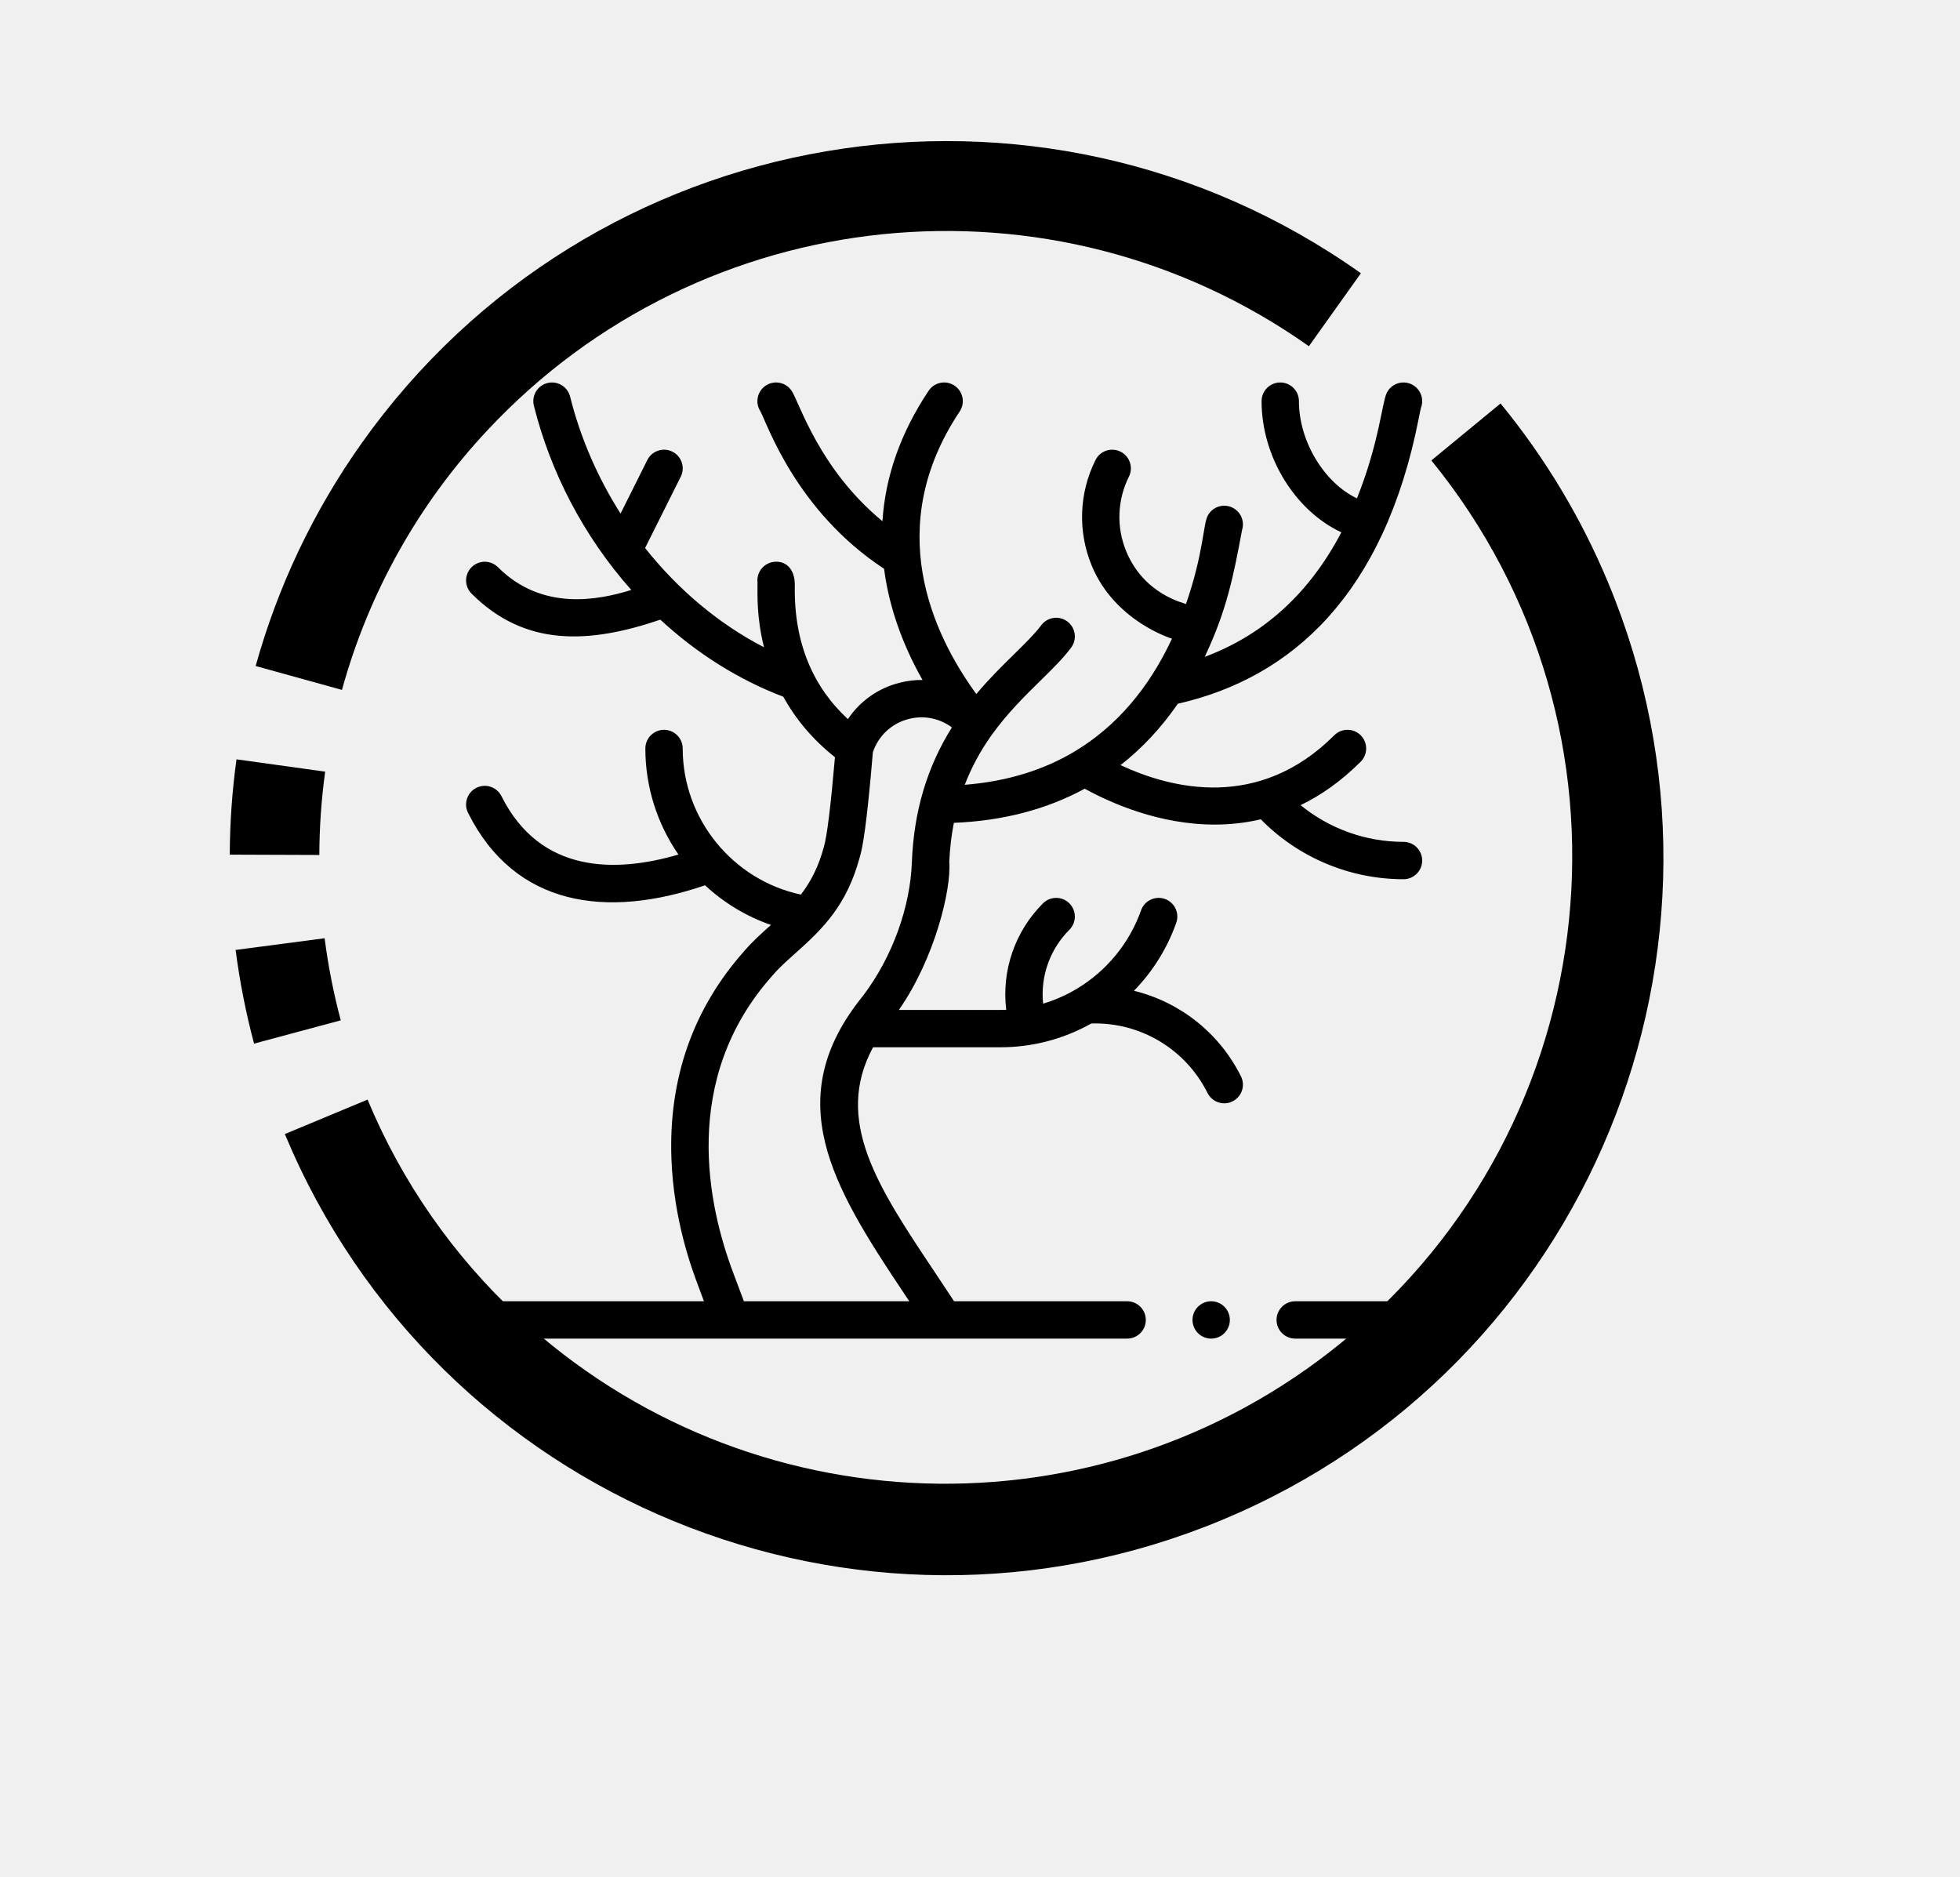
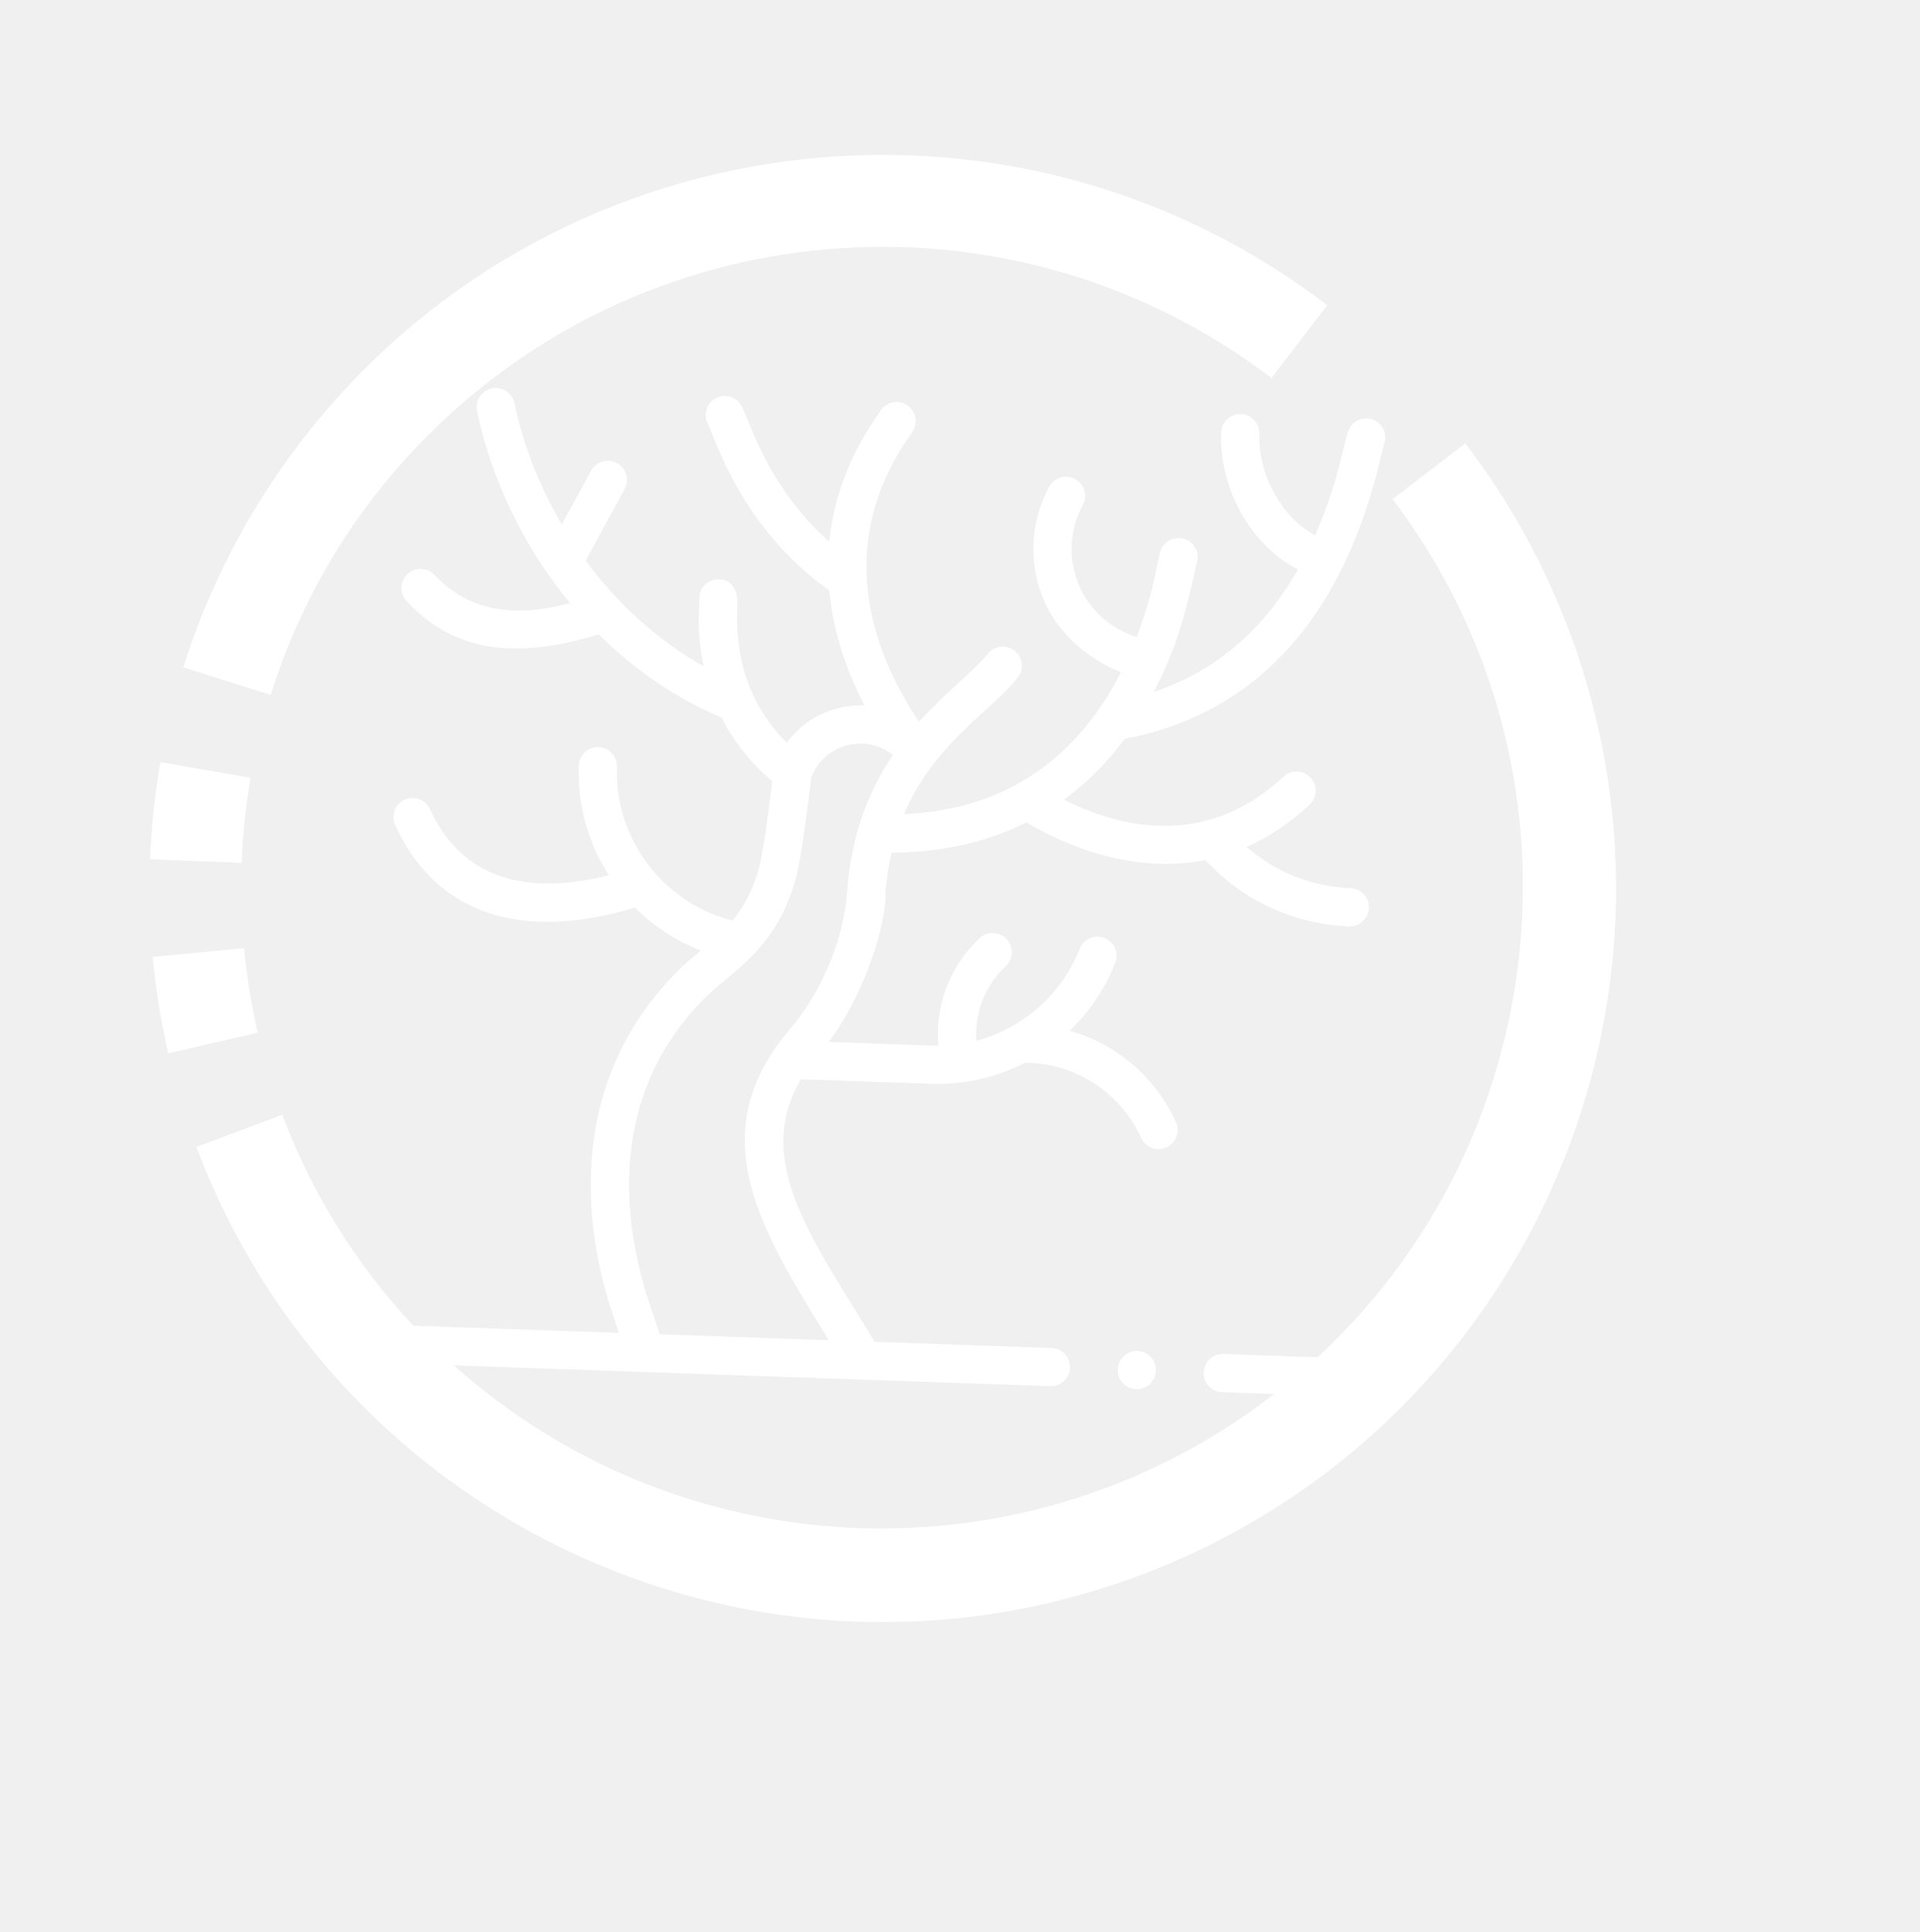
- <svg xmlns="http://www.w3.org/2000/svg" width="164" height="157" viewBox="0 0 164 157" fill="none">
+ <svg xmlns="http://www.w3.org/2000/svg" width="157" height="158" viewBox="0 0 157 158" fill="none">
  <g clip-path="url(#clip0)">
-     <path d="M19.789 63.533C19.423 66.175 19.235 68.84 19.226 71.507L26.72 71.534C26.727 69.202 26.89 66.873 27.208 64.563L19.789 63.533Z" fill="black" />
-     <path d="M40.806 35.977C58.743 16.803 88.08 13.81 109.519 28.968L113.871 22.862C86.85 3.701 49.413 10.073 30.253 37.093C26.245 42.745 23.247 49.049 21.391 55.725L28.614 57.724C30.85 49.592 35.035 42.128 40.806 35.977Z" fill="black" />
-     <path d="M19.714 79.481C20.057 82.124 20.573 84.742 21.258 87.318L28.513 85.37C27.911 83.113 27.46 80.819 27.162 78.502L19.714 79.481Z" fill="black" />
-     <path d="M134.551 48.727C132.299 43.325 129.268 38.282 125.555 33.758L119.767 38.524C138.069 60.999 134.687 94.055 112.213 112.357C91.929 128.874 62.579 127.933 43.396 110.15C37.929 105.077 33.618 98.888 30.755 92.002L23.833 94.885C36.579 125.459 71.697 139.911 102.271 127.165C132.844 114.419 147.297 79.301 134.551 48.727Z" fill="black" />
+     <path d="M13.12 62.325C12.662 64.953 12.382 67.609 12.28 70.274L19.768 70.563C19.856 68.233 20.1 65.911 20.5 63.613L13.12 62.325Z" fill="white" />
+     <path d="M35.086 35.519C53.682 16.982 83.105 15.016 104.003 30.912L108.564 24.962C82.229 4.869 44.592 9.931 24.501 36.266C20.298 41.775 17.081 47.97 14.994 54.577L22.143 56.828C24.662 48.778 29.104 41.464 35.086 35.519Z" fill="white" />
+     <path d="M12.489 78.26C12.74 80.914 13.164 83.548 13.759 86.146L21.077 84.452C20.555 82.176 20.183 79.868 19.967 77.542L12.489 78.26Z" fill="white" />
+     <path d="M128.329 51.533C126.267 46.056 123.414 40.91 119.861 36.258L113.911 40.82C131.417 63.92 126.883 96.838 103.784 114.344C82.936 130.144 53.637 128.179 35.086 109.737C29.8 104.477 25.707 98.14 23.087 91.159L16.068 93.799C27.739 124.799 62.331 140.468 93.331 128.797C124.331 117.125 140 82.533 128.329 51.533Z" fill="white" />
    <g clip-path="url(#clip1)">
-       <path d="M98.555 58.879C108.104 56.715 115.839 49.706 118.727 34.926C118.788 34.614 118.856 34.264 118.891 34.135C119.189 33.376 118.852 32.504 118.103 32.151C117.323 31.782 116.392 32.116 116.023 32.896C115.633 33.722 115.393 37.063 113.541 41.698C110.822 40.409 108.686 36.95 108.686 33.563C108.686 32.7 107.987 32.001 107.124 32.001C106.261 32.001 105.561 32.7 105.561 33.563C105.561 38.246 108.389 42.748 112.236 44.54C109.568 49.63 105.748 53.116 100.803 54.959C102.631 51.106 103.211 48.207 103.928 44.342C104.147 43.644 103.85 42.866 103.183 42.503C102.425 42.091 101.477 42.371 101.064 43.129C100.661 43.869 100.72 46.247 99.236 50.536C99.097 50.456 95.74 49.761 94.238 46.136C93.402 44.118 93.482 41.84 94.459 39.887C94.845 39.115 94.532 38.176 93.76 37.791C92.988 37.404 92.05 37.718 91.664 38.49C90.282 41.254 90.168 44.477 91.351 47.332C93.284 51.997 98.045 53.429 98.062 53.439C96.114 57.616 93.396 60.779 89.959 62.85C87.312 64.446 84.213 65.387 80.725 65.663C81.286 64.206 82.028 62.831 82.957 61.525C84.261 59.697 85.741 58.244 87.046 56.962C88.069 55.958 88.952 55.091 89.628 54.183C90.143 53.491 89.999 52.512 89.307 51.997C88.614 51.482 87.636 51.626 87.121 52.318C86.59 53.031 85.787 53.819 84.858 54.732C83.906 55.666 82.787 56.766 81.691 58.069C77.989 52.982 73.874 44.068 80.299 34.43C80.778 33.712 80.584 32.742 79.866 32.263C79.148 31.785 78.178 31.978 77.699 32.697C75.365 36.198 74.076 39.848 73.838 43.61C68.518 39.218 66.904 33.705 66.24 32.701C65.764 31.981 64.794 31.784 64.075 32.26C63.363 32.731 63.162 33.685 63.619 34.403C64.217 35.499 66.609 42.749 73.975 47.591C74.138 48.854 74.414 50.128 74.806 51.41C75.45 53.517 76.323 55.366 77.192 56.892C76.555 56.886 75.921 56.961 75.287 57.121C73.47 57.578 71.947 58.67 70.946 60.169C68.079 57.521 66.419 53.855 66.504 48.998C66.531 47.446 65.576 46.824 64.603 47.036C63.818 47.208 63.3 47.943 63.383 48.725C63.389 49.797 63.292 51.595 63.927 54.156C60.148 52.207 56.741 49.335 53.977 45.852L56.96 39.887C57.346 39.115 57.033 38.176 56.261 37.79C55.489 37.404 54.55 37.717 54.164 38.489L51.924 42.97C50.027 39.985 48.574 36.672 47.703 33.185C47.493 32.347 46.644 31.839 45.808 32.048C44.971 32.257 44.462 33.105 44.671 33.942C46.053 39.47 48.805 44.836 52.822 49.362C50.053 50.219 45.355 51.147 41.667 47.458C41.056 46.848 40.067 46.848 39.457 47.458C38.847 48.069 38.847 49.058 39.457 49.668C43.921 54.133 49.264 53.88 55.253 51.847C58.326 54.687 61.821 56.881 65.541 58.293C66.612 60.232 68.062 61.93 69.864 63.354C69.505 67.501 69.201 69.957 68.938 70.849C68.934 70.861 68.931 70.873 68.927 70.886C68.516 72.416 67.9 73.694 67.013 74.849C61.32 73.637 57.124 68.528 57.124 62.626C57.124 61.763 56.424 61.063 55.562 61.063C54.699 61.063 53.999 61.763 53.999 62.626C53.999 65.813 54.974 68.903 56.768 71.5C51.512 73.037 45.208 73.113 41.959 66.614C41.573 65.843 40.635 65.529 39.863 65.915C39.091 66.301 38.778 67.24 39.164 68.012C43.083 75.851 50.767 76.89 58.992 74.071C60.587 75.553 62.468 76.682 64.511 77.39C64.501 77.399 64.49 77.409 64.479 77.418C63.73 78.085 62.955 78.774 62.266 79.583C57.986 84.401 55.938 90.239 56.18 96.935C56.368 102.147 57.92 106.252 58.429 107.602C58.714 108.355 58.243 107.125 58.901 108.875L40.562 108.875C39.699 108.875 38.999 109.575 38.999 110.438C38.999 111.301 39.699 112 40.562 112L94.311 112C95.174 112 95.874 111.301 95.874 110.438C95.874 109.575 95.174 108.875 94.311 108.875L79.83 108.875C79.269 108.018 78.709 107.178 78.163 106.36C73.477 99.343 69.739 93.744 73.052 87.625L83.687 87.625C86.26 87.625 88.873 87.005 91.314 85.635C95.407 85.509 99.196 87.764 101.039 91.449C101.425 92.221 102.364 92.534 103.135 92.148C103.907 91.762 104.22 90.823 103.834 90.051C102.008 86.4 98.707 83.834 94.883 82.897C96.451 81.287 97.666 79.348 98.422 77.209C98.71 76.395 98.283 75.502 97.47 75.215C96.656 74.927 95.763 75.353 95.476 76.167C94.504 78.915 92.585 81.252 90.071 82.749C89.189 83.274 88.255 83.682 87.282 83.974C87.047 81.713 87.832 79.439 89.479 77.793C90.089 77.183 90.089 76.193 89.479 75.583C88.869 74.973 87.879 74.973 87.269 75.583C84.901 77.951 83.797 81.239 84.195 84.49C84.025 84.496 83.856 84.5 83.687 84.5L75.212 84.5C78.212 80.197 79.615 74.41 79.429 72.087C79.48 70.963 79.609 69.886 79.813 68.846C83.906 68.681 87.58 67.723 90.762 65.989C92.943 67.189 96.993 68.992 101.635 68.992C102.887 68.992 104.182 68.86 105.495 68.551C108.632 71.747 112.932 73.563 117.436 73.563C118.299 73.563 118.999 72.863 118.999 72C118.999 71.137 118.299 70.438 117.436 70.438C114.276 70.438 111.239 69.338 108.826 67.367C110.525 66.545 112.218 65.366 113.854 63.73C114.464 63.12 114.464 62.131 113.854 61.52C113.244 60.91 112.254 60.91 111.644 61.52C105.34 67.824 98.051 66.021 93.761 64.016C95.575 62.597 97.176 60.881 98.555 58.879ZM72.201 83.332C65.221 91.93 69.638 99.223 75.564 108.096C75.736 108.354 75.91 108.614 76.084 108.875L62.244 108.875C62.237 108.857 61.359 106.515 61.353 106.498C59.255 100.944 56.889 90.33 64.613 81.647C64.622 81.638 64.63 81.629 64.638 81.619C65.187 80.971 65.852 80.38 66.556 79.754C68.903 77.666 70.862 75.713 71.941 71.715C72.189 70.865 72.513 69.135 73.036 62.942C73.502 61.551 74.618 60.512 76.05 60.152C77.319 59.832 78.622 60.099 79.647 60.863C77.558 64.206 76.458 67.913 76.299 72.154C76.164 75.8 74.735 79.991 72.201 83.332Z" fill="black" />
-       <path d="M101.344 112C102.207 112 102.906 111.3 102.906 110.437C102.906 109.574 102.207 108.875 101.344 108.875C100.481 108.875 99.781 109.574 99.781 110.437C99.781 111.3 100.481 112 101.344 112Z" fill="black" />
-       <path d="M117.437 108.875L108.375 108.875C107.512 108.875 106.812 109.574 106.812 110.437C106.812 111.3 107.512 112 108.375 112L117.437 112C118.3 112 119 111.3 119 110.437C119 109.574 118.3 108.875 117.437 108.875Z" fill="black" />
+       <path d="M92.001 60.422C101.619 58.592 109.594 51.858 112.997 37.188C113.069 36.878 113.149 36.531 113.188 36.403C113.513 35.654 113.206 34.772 112.47 34.392C111.704 33.997 110.761 34.298 110.366 35.065C109.947 35.877 109.59 39.207 107.577 43.775C104.906 42.392 102.891 38.86 103.01 35.476C103.04 34.613 102.365 33.89 101.503 33.86C100.64 33.83 99.917 34.504 99.887 35.367C99.723 40.046 102.392 44.644 106.174 46.569C103.33 51.563 99.391 54.914 94.385 56.583C96.346 52.796 97.027 49.919 97.878 46.081C98.121 45.392 97.852 44.604 97.198 44.218C96.455 43.779 95.497 44.026 95.058 44.769C94.63 45.495 94.606 47.874 92.973 52.108C92.837 52.024 89.506 51.212 88.131 47.536C87.366 45.491 87.526 43.217 88.57 41.299C88.983 40.541 88.703 39.592 87.945 39.179C87.187 38.767 86.238 39.047 85.826 39.805C84.348 42.52 84.122 45.737 85.204 48.631C86.974 53.361 91.682 54.958 91.698 54.968C89.606 59.075 86.779 62.141 83.272 64.091C80.571 65.594 77.44 66.426 73.945 66.58C74.557 65.143 75.346 63.795 76.32 62.522C77.687 60.741 79.217 59.34 80.567 58.105C81.623 57.137 82.536 56.302 83.243 55.418C83.782 54.744 83.673 53.761 82.999 53.222C82.325 52.683 81.341 52.792 80.802 53.466C80.247 54.161 79.418 54.92 78.457 55.8C77.473 56.7 76.317 57.76 75.176 59.024C71.653 53.811 67.852 44.759 74.61 35.351C75.113 34.65 74.953 33.674 74.252 33.171C73.552 32.667 72.575 32.827 72.072 33.528C69.617 36.946 68.202 40.548 67.832 44.3C62.668 39.725 61.248 34.16 60.62 33.133C60.169 32.397 59.207 32.166 58.471 32.616C57.743 33.062 57.509 34.009 57.941 34.742C58.499 35.858 60.637 43.187 67.83 48.284C67.949 49.551 68.18 50.834 68.528 52.13C69.097 54.257 69.906 56.136 70.72 57.691C70.084 57.663 69.448 57.716 68.809 57.853C66.977 58.247 65.417 59.285 64.364 60.748C61.591 58.001 60.06 54.279 60.315 49.429C60.396 47.878 59.462 47.224 58.483 47.402C57.692 47.546 57.15 48.263 57.205 49.047C57.173 50.118 57.014 51.912 57.559 54.494C53.85 52.414 50.546 49.425 47.905 45.847L51.094 39.99C51.507 39.232 51.227 38.283 50.468 37.87C49.711 37.458 48.762 37.738 48.349 38.496L45.954 42.895C44.162 39.846 42.826 36.485 42.076 32.969C41.896 32.125 41.066 31.587 40.222 31.767C39.379 31.946 38.84 32.776 39.02 33.62C40.208 39.193 42.771 44.652 46.628 49.315C43.831 50.075 39.104 50.839 35.546 47.023C34.957 46.392 33.969 46.358 33.337 46.946C32.706 47.535 32.672 48.523 33.26 49.155C37.566 53.772 42.915 53.706 48.971 51.883C51.943 54.829 55.359 57.144 59.027 58.685C60.031 60.66 61.42 62.407 63.171 63.894C62.667 68.026 62.279 70.469 61.984 71.351C61.98 71.364 61.976 71.376 61.973 71.388C61.508 72.903 60.848 74.159 59.921 75.281C54.273 73.871 50.259 68.62 50.465 62.721C50.495 61.858 49.82 61.135 48.958 61.105C48.095 61.075 47.372 61.749 47.342 62.612C47.23 65.797 48.097 68.92 49.799 71.577C44.493 72.93 38.19 72.786 35.17 66.178C34.811 65.393 33.884 65.047 33.099 65.406C32.314 65.765 31.969 66.692 32.328 67.477C35.97 75.448 43.614 76.755 51.932 74.224C53.475 75.761 55.315 76.955 57.332 77.734C57.321 77.743 57.31 77.752 57.299 77.761C56.527 78.401 55.729 79.062 55.012 79.847C50.566 84.513 48.316 90.276 48.324 96.976C48.33 102.191 49.737 106.349 50.199 107.715C50.458 108.478 50.029 107.232 50.626 109.004L32.298 108.364C31.436 108.334 30.712 109.009 30.682 109.871C30.652 110.734 31.327 111.457 32.189 111.487L85.906 113.363C86.768 113.393 87.492 112.718 87.522 111.856C87.552 110.994 86.877 110.27 86.015 110.24L71.542 109.735C71.012 108.858 70.481 107.999 69.964 107.163C65.526 99.986 61.986 94.26 65.51 88.261L76.138 88.632C78.711 88.722 81.344 88.193 83.831 86.909C87.925 86.927 91.634 89.312 93.347 93.059C93.706 93.844 94.633 94.189 95.418 93.831C96.202 93.472 96.548 92.545 96.189 91.76C94.492 88.047 91.282 85.367 87.494 84.298C89.116 82.743 90.398 80.847 91.229 78.736C91.544 77.933 91.149 77.026 90.346 76.71C89.543 76.395 88.636 76.789 88.32 77.592C87.253 80.305 85.254 82.574 82.689 83.981C81.79 84.476 80.842 84.851 79.859 85.108C79.703 82.841 80.567 80.596 82.27 79.008C82.901 78.419 82.936 77.431 82.347 76.799C81.759 76.168 80.77 76.134 80.139 76.722C77.69 79.006 76.471 82.254 76.756 85.516C76.586 85.517 76.417 85.515 76.248 85.509L67.779 85.213C70.926 81.018 72.531 75.283 72.426 72.955C72.516 71.834 72.683 70.761 72.922 69.73C77.018 69.707 80.724 68.878 83.965 67.255C86.102 68.532 90.087 70.475 94.727 70.636C95.977 70.68 97.276 70.594 98.599 70.33C101.623 73.634 105.857 75.599 110.358 75.756C111.221 75.786 111.944 75.112 111.974 74.249C112.005 73.387 111.33 72.663 110.467 72.633C107.309 72.523 104.313 71.318 101.97 69.263C103.696 68.501 105.429 67.382 107.121 65.805C107.752 65.216 107.787 64.227 107.198 63.596C106.61 62.965 105.621 62.931 104.99 63.519C98.47 69.599 91.249 67.542 87.031 65.389C88.893 64.034 90.553 62.375 92.001 60.422ZM64.81 83.941C57.534 92.29 61.694 99.733 67.306 108.807C67.469 109.071 67.634 109.336 67.799 109.604L53.967 109.121C53.961 109.102 53.166 106.731 53.16 106.714C51.257 101.09 49.263 90.4 57.286 81.992C57.294 81.983 57.303 81.974 57.311 81.965C57.883 81.337 58.568 80.769 59.293 80.167C61.712 78.163 63.737 76.28 64.955 72.321C65.233 71.481 65.617 69.764 66.355 63.592C66.871 62.218 68.022 61.219 69.465 60.909C70.744 60.633 72.037 60.946 73.035 61.745C70.831 65.013 69.602 68.68 69.295 72.913C69.033 76.551 67.459 80.69 64.81 83.941Z" fill="white" />
+       <path d="M92.934 113.608C93.796 113.638 94.52 112.964 94.55 112.101C94.58 111.239 93.906 110.515 93.043 110.485C92.181 110.455 91.457 111.13 91.427 111.992C91.397 112.854 92.072 113.578 92.934 113.608Z" fill="white" />
+       <path d="M109.127 111.047L100.07 110.73C99.208 110.7 98.484 111.375 98.454 112.237C98.424 113.1 99.099 113.823 99.961 113.854L109.018 114.17C109.88 114.2 110.604 113.525 110.634 112.663C110.664 111.8 109.989 111.077 109.127 111.047Z" fill="white" />
    </g>
  </g>
  <defs>
    <clipPath id="clip0">
-       <rect width="120" height="120" fill="white" transform="translate(76.0386 -12.8011) rotate(43)" />
+       <rect width="120" height="120" fill="white" transform="translate(72 -12) rotate(45)" />
    </clipPath>
    <clipPath id="clip1">
-       <rect width="80" height="80" fill="white" transform="translate(39 32)" />
+       <rect width="80" height="80" fill="white" transform="translate(33.4204 31.4812) rotate(2)" />
    </clipPath>
  </defs>
</svg>
